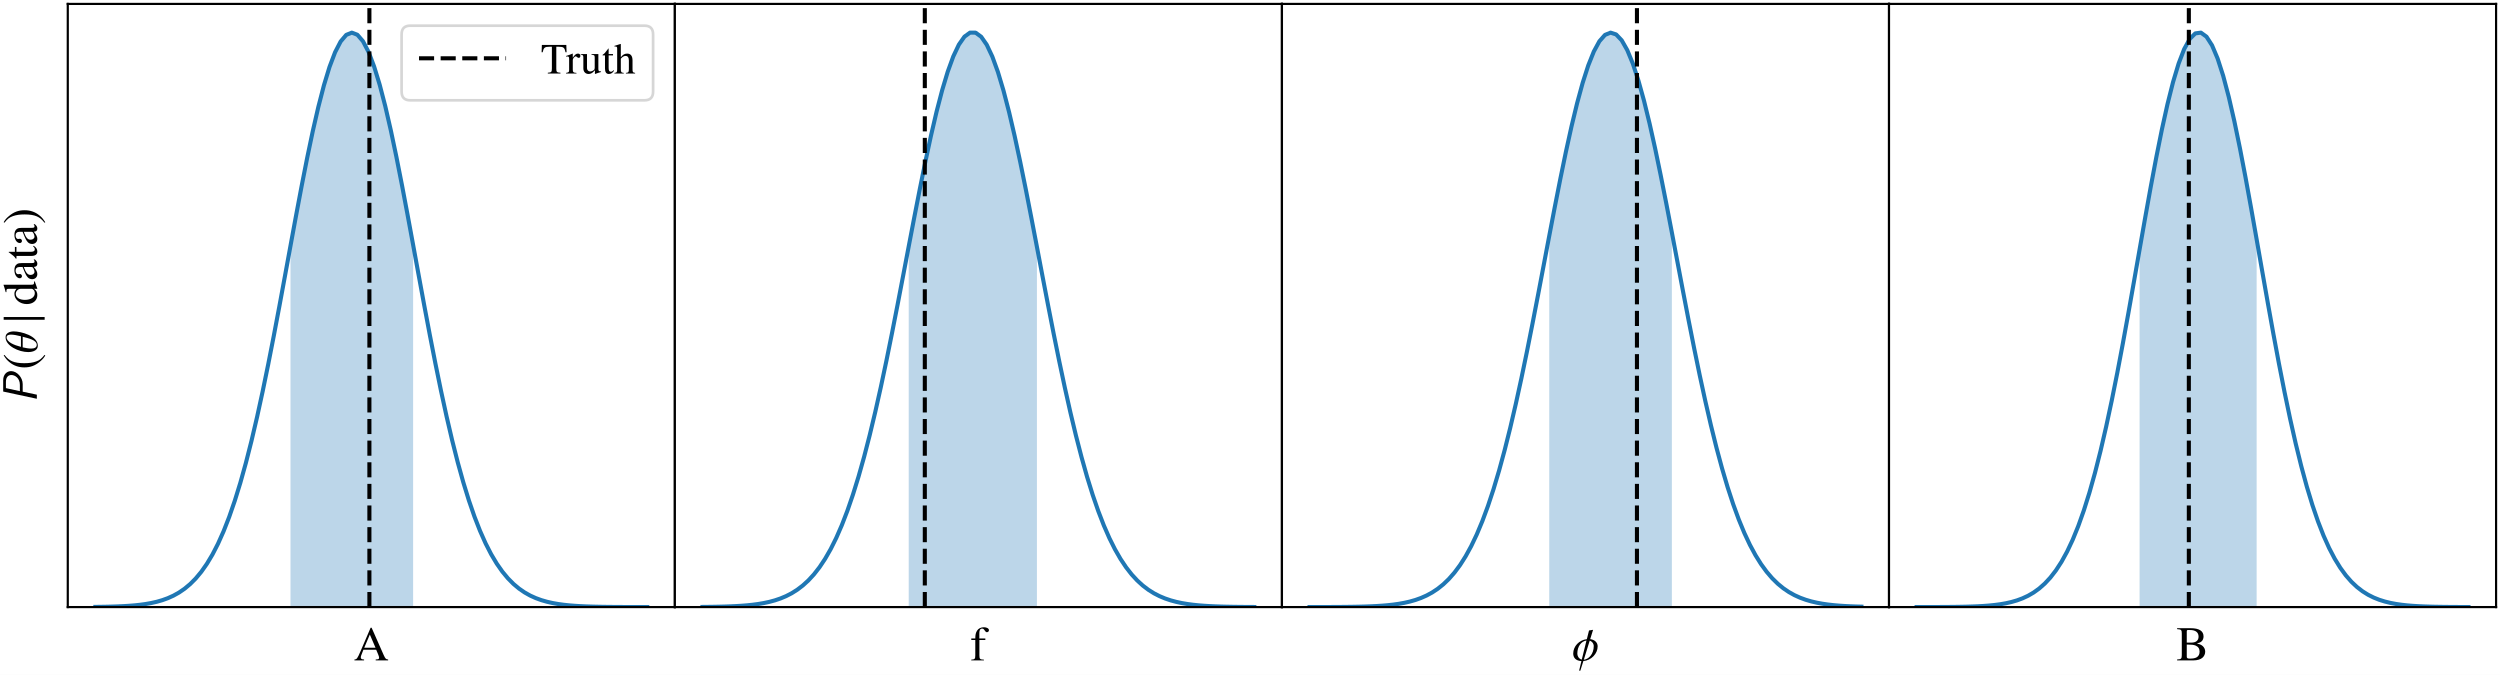
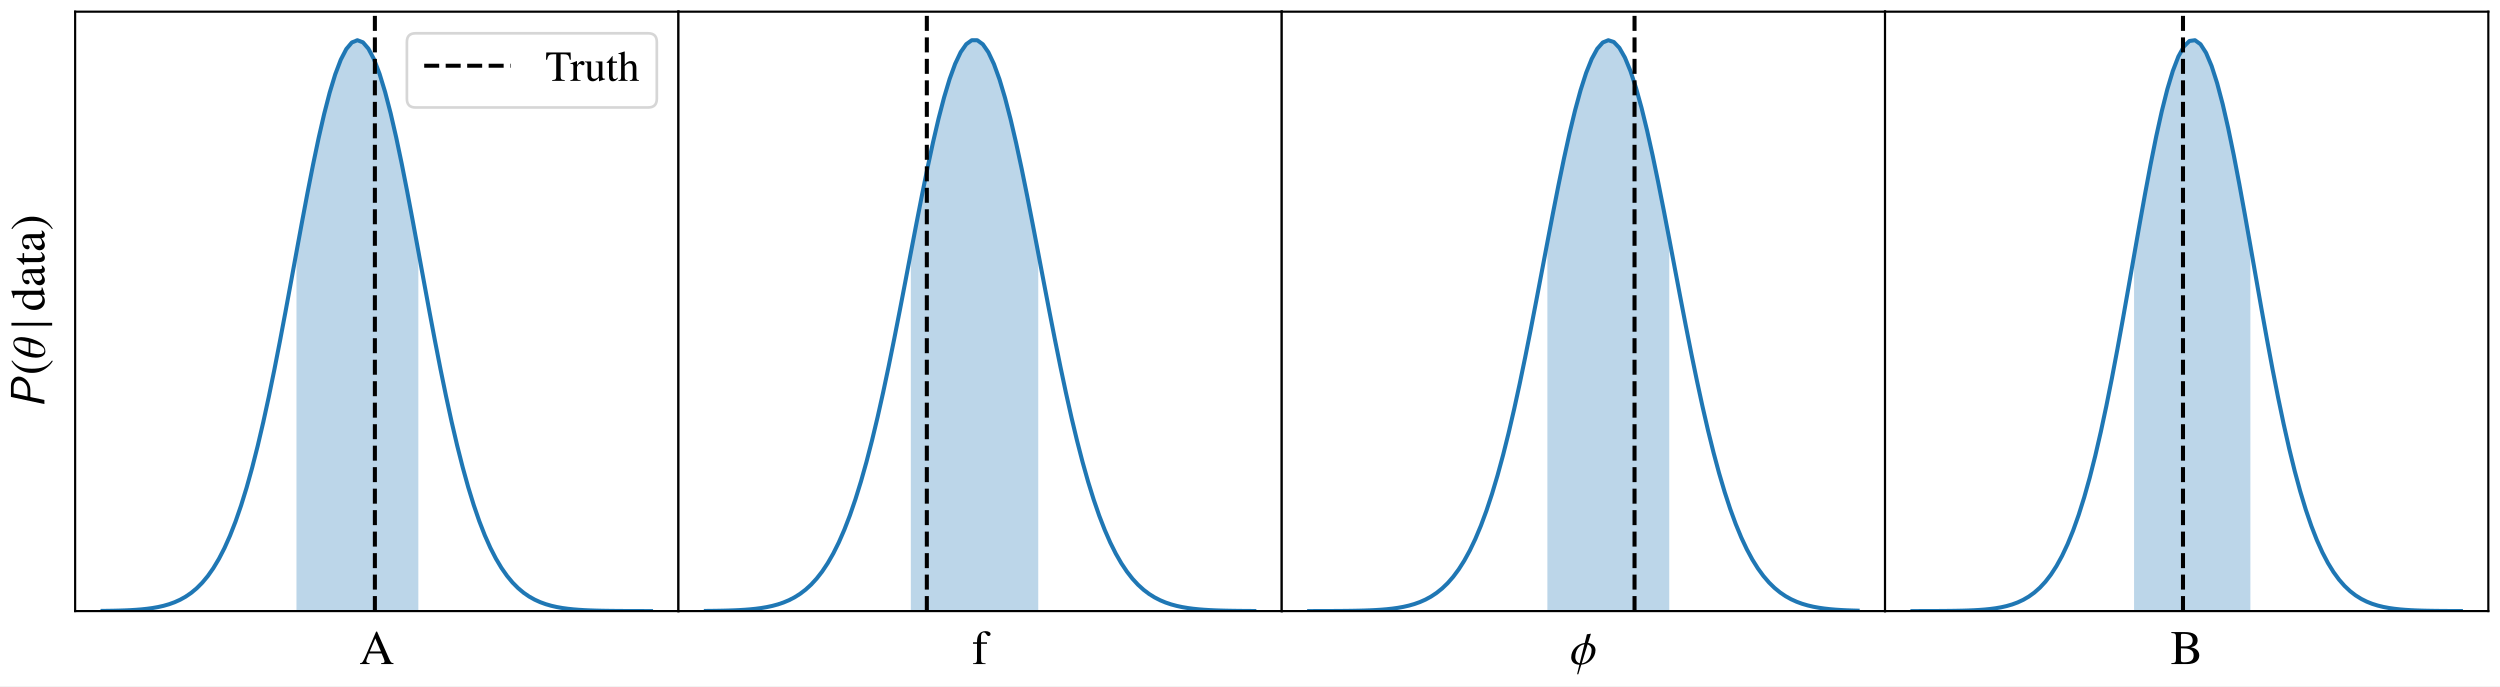
- <svg xmlns="http://www.w3.org/2000/svg" xmlns:xlink="http://www.w3.org/1999/xlink" width="919.158pt" height="248.118pt" viewBox="0 0 919.158 248.118" version="1.1">
+ <svg xmlns="http://www.w3.org/2000/svg" xmlns:xlink="http://www.w3.org/1999/xlink" width="924.918pt" height="253.878pt" viewBox="0 0 924.918 253.878" version="1.1">
  <defs>
    <style type="text/css">*{stroke-linejoin: round; stroke-linecap: butt}</style>
  </defs>
  <g id="figure_1">
    <g id="patch_1">
-       <path d="M 0 248.118  L 919.158 248.118  L 919.158 0  L 0 0  z " style="fill: #ffffff" />
+       <path d="M 0 253.878  L 924.918 253.878  L 924.918 0  L 0 0  z " style="fill: #ffffff" />
    </g>
    <g id="axes_1">
      <g id="patch_2">
-         <path d="M 24.918 223.2  L 248.118 223.2  L 248.118 1.44  L 24.918 1.44  z " style="fill: #ffffff" />
+         <path d="M 27.798 226.08  L 250.998 226.08  L 250.998 4.32  L 27.798 4.32  z " style="fill: #ffffff" />
      </g>
      <g id="PolyCollection_1">
-         <path d="M 106.799 223.2  L 106.799 90.388  L 108.849 79.269  L 110.898 68.407  L 112.948 57.994  L 114.997 48.222  L 117.047 39.285  L 119.097 31.363  L 121.146 24.625  L 123.196 19.215  L 125.245 15.254  L 127.295 12.831  L 129.344 12  L 131.394 12.781  L 133.444 15.156  L 135.493 19.072  L 137.543 24.439  L 139.592 31.139  L 141.642 39.026  L 143.692 47.936  L 145.741 57.684  L 147.791 68.081  L 149.84 78.932  L 151.89 90.046  L 151.89 223.2  L 151.89 223.2  L 149.84 223.2  L 147.791 223.2  L 145.741 223.2  L 143.692 223.2  L 141.642 223.2  L 139.592 223.2  L 137.543 223.2  L 135.493 223.2  L 133.444 223.2  L 131.394 223.2  L 129.344 223.2  L 127.295 223.2  L 125.245 223.2  L 123.196 223.2  L 121.146 223.2  L 119.097 223.2  L 117.047 223.2  L 114.997 223.2  L 112.948 223.2  L 110.898 223.2  L 108.849 223.2  L 106.799 223.2  z " clip-path="url(#pe5a3b71a42)" style="fill: #1f77b4; fill-opacity: 0.3" />
+         <path d="M 109.679 226.08  L 109.679 93.268  L 111.729 82.149  L 113.778 71.287  L 115.828 60.874  L 117.877 51.102  L 119.927 42.165  L 121.977 34.243  L 124.026 27.505  L 126.076 22.095  L 128.125 18.134  L 130.175 15.711  L 132.224 14.88  L 134.274 15.661  L 136.324 18.036  L 138.373 21.952  L 140.423 27.319  L 142.472 34.019  L 144.522 41.906  L 146.572 50.816  L 148.621 60.564  L 150.671 70.961  L 152.72 81.812  L 154.77 92.926  L 154.77 226.08  L 154.77 226.08  L 152.72 226.08  L 150.671 226.08  L 148.621 226.08  L 146.572 226.08  L 144.522 226.08  L 142.472 226.08  L 140.423 226.08  L 138.373 226.08  L 136.324 226.08  L 134.274 226.08  L 132.224 226.08  L 130.175 226.08  L 128.125 226.08  L 126.076 226.08  L 124.026 226.08  L 121.977 226.08  L 119.927 226.08  L 117.877 226.08  L 115.828 226.08  L 113.778 226.08  L 111.729 226.08  L 109.679 226.08  z " clip-path="url(#pc2ff875441)" style="fill: #1f77b4; fill-opacity: 0.3" />
      </g>
      <g id="matplotlib.axis_1">
        <g id="xtick_1">
          <g id="line2d_1" />
        </g>
        <g id="xtick_2">
          <g id="line2d_2" />
        </g>
        <g id="xtick_3">
          <g id="line2d_3" />
        </g>
        <g id="text_1">
-           <g transform="translate(130.0443 242.8046) scale(0.18 -0.18)">
+           <g transform="translate(132.9243 245.6846) scale(0.18 -0.18)">
            <defs>
              <path id="NimbusRomNo9L-Regu-41" d="M 4518 121  C 4230 141 4166 205 3942 686  L 2349 4288  L 2221 4288  L 890 1187  C 480 238 403 134 96 121  L 96 0  L 1363 0  L 1363 121  C 1056 121 928 205 928 387  C 928 465 947 556 979 641  L 1274 1401  L 2950 1401  L 3213 777  C 3290 602 3334 433 3334 342  C 3334 179 3226 128 2886 121  L 2886 0  L 4518 0  L 4518 121  z M 1382 1664  L 2118 3392  L 2861 1664  L 1382 1664  z " transform="scale(0.015625)" />
            </defs>
            <use xlink:href="#NimbusRomNo9L-Regu-41" transform="scale(0.996264)" />
          </g>
        </g>
      </g>
      <g id="matplotlib.axis_2">
        <g id="ytick_1">
          <g id="line2d_4" />
        </g>
        <g id="ytick_2">
          <g id="line2d_5" />
        </g>
        <g id="ytick_3">
          <g id="line2d_6" />
        </g>
        <g id="ytick_4">
          <g id="line2d_7" />
        </g>
        <g id="ytick_5">
          <g id="line2d_8" />
        </g>
        <g id="text_2">
-           <g transform="translate(13.54459 148.208) rotate(-90) scale(0.18 -0.18)">
+           <g transform="translate(16.42459 151.088) rotate(-90) scale(0.18 -0.18)">
            <defs>
              <path id="CMSSI17-50" d="M 1498 1856  L 2502 1856  C 3373 1856 4198 2617 4198 3378  C 4198 3912 3782 4416 3008 4416  L 1517 4416  L 570 0  L 1107 0  L 1498 1856  z M 1965 4057  L 2797 4057  C 3405 4057 3686 3743 3686 3340  C 3686 2856 3270 2227 2400 2227  L 1568 2227  L 1965 4057  z " transform="scale(0.015625)" />
              <path id="NimbusRomNo9L-Regu-28" d="M 1888 4352  C 1414 4044 1222 3878 986 3583  C 531 3027 307 2387 307 1638  C 307 825 544 198 1107 -455  C 1370 -762 1536 -903 1869 -1108  L 1946 -1006  C 1434 -602 1254 -378 1082 102  C 928 530 858 1017 858 1657  C 858 2329 941 2854 1114 3251  C 1293 3647 1485 3878 1946 4249  L 1888 4352  z " transform="scale(0.015625)" />
              <path id="rtxmi-12" d="M 2899 3030  C 2899 3155 2886 4102 2125 4102  C 992 4102 186 2361 186 1131  C 186 898 224 -128 1037 -128  C 2310 -128 2899 2067 2899 3030  z M 2477 3392  C 2477 3055 2387 2592 2259 2086  L 870 2086  C 1101 2992 1504 3968 2118 3968  C 2374 3968 2477 3749 2477 3392  z M 2195 1856  C 1997 1099 1773 12 1126 12  C 774 12 646 323 646 756  C 646 1073 717 1461 806 1856  L 2195 1856  z " transform="scale(0.015625)" />
              <path id="txsy-6a" d="M 819 -1024  L 819 4352  L 461 4352  L 461 -1024  L 819 -1024  z " transform="scale(0.015625)" />
              <path id="NimbusRomNo9L-Regu-64" d="M 2202 -64  L 3142 268  L 3142 371  C 3027 364 3014 364 2995 364  C 2765 364 2714 435 2714 729  L 2714 4358  L 2682 4371  C 2374 4262 2150 4198 1741 4089  L 1741 3987  C 1792 3993 1830 3993 1882 3993  C 2118 3993 2176 3929 2176 3667  L 2176 2668  C 1933 2873 1760 2944 1504 2944  C 768 2944 173 2220 173 1312  C 173 492 653 -64 1357 -64  C 1715 -64 1958 64 2176 364  L 2176 -45  L 2202 -64  z M 2176 652  C 2176 608 2131 531 2067 460  C 1952 332 1792 268 1606 268  C 1075 268 723 780 723 1568  C 723 2291 1037 2764 1523 2764  C 1862 2764 2176 2464 2176 2124  L 2176 652  z " transform="scale(0.015625)" />
              <path id="NimbusRomNo9L-Regu-61" d="M 2829 422  C 2720 332 2643 300 2547 300  C 2400 300 2355 390 2355 672  L 2355 1920  C 2355 2252 2323 2438 2227 2592  C 2086 2822 1811 2944 1434 2944  C 832 2944 358 2630 358 2227  C 358 2080 486 1952 634 1952  C 787 1952 922 2080 922 2220  C 922 2246 915 2278 909 2323  C 896 2380 890 2432 890 2476  C 890 2649 1094 2790 1350 2790  C 1664 2790 1837 2604 1837 2259  L 1837 1868  C 851 1472 742 1420 467 1177  C 326 1049 237 832 237 620  C 237 217 518 -64 909 -64  C 1190 -64 1453 70 1843 403  C 1875 70 1990 -64 2253 -64  C 2470 -64 2605 12 2829 256  L 2829 422  z M 1837 787  C 1837 588 1805 531 1670 454  C 1517 364 1338 307 1203 307  C 979 307 800 524 800 800  L 800 825  C 800 1203 1062 1433 1837 1715  L 1837 787  z " transform="scale(0.015625)" />
              <path id="NimbusRomNo9L-Regu-74" d="M 1632 2880  L 986 2880  L 986 3622  C 986 3686 979 3705 941 3705  C 896 3648 858 3590 813 3526  C 570 3174 294 2867 192 2841  C 122 2796 83 2751 83 2719  C 83 2700 90 2687 109 2675  L 448 2675  L 448 748  C 448 211 640 -64 1018 -64  C 1331 -64 1574 89 1786 422  L 1702 492  C 1568 332 1459 268 1318 268  C 1082 268 986 441 986 844  L 986 2675  L 1632 2675  L 1632 2880  z " transform="scale(0.015625)" />
              <path id="NimbusRomNo9L-Regu-29" d="M 243 -1108  C 717 -801 909 -634 1146 -340  C 1600 217 1824 857 1824 1606  C 1824 2425 1587 3046 1024 3699  C 762 4006 595 4147 262 4352  L 186 4249  C 698 3846 870 3622 1050 3142  C 1203 2713 1274 2227 1274 1587  C 1274 921 1190 390 1018 -1  C 838 -404 646 -634 186 -1006  L 243 -1108  z " transform="scale(0.015625)" />
            </defs>
            <use xlink:href="#CMSSI17-50" transform="scale(0.996264)" />
            <use xlink:href="#NimbusRomNo9L-Regu-28" transform="translate(68.16241 0) scale(0.996264)" />
            <use xlink:href="#rtxmi-12" transform="translate(101.338 0) scale(0.996264)" />
            <use xlink:href="#txsy-6a" transform="translate(163.0731 0) scale(0.996264)" />
            <use xlink:href="#NimbusRomNo9L-Regu-64" transform="translate(199.6027 0) scale(0.996264)" />
            <use xlink:href="#NimbusRomNo9L-Regu-61" transform="translate(249.4159 0) scale(0.996264)" />
            <use xlink:href="#NimbusRomNo9L-Regu-74" transform="translate(293.6501 0) scale(0.996264)" />
            <use xlink:href="#NimbusRomNo9L-Regu-61" transform="translate(321.3462 0) scale(0.996264)" />
            <use xlink:href="#NimbusRomNo9L-Regu-29" transform="translate(365.5804 0) scale(0.996264)" />
          </g>
        </g>
      </g>
      <g id="line2d_9">
-         <path d="M 35.064 223.136  L 37.113 223.109  L 39.163 223.072  L 41.212 223.021  L 43.262 222.952  L 45.311 222.86  L 47.361 222.736  L 49.411 222.573  L 51.46 222.358  L 53.51 222.078  L 55.559 221.717  L 57.609 221.255  L 59.659 220.667  L 61.708 219.927  L 63.758 219.003  L 65.807 217.86  L 67.857 216.457  L 69.906 214.749  L 71.956 212.691  L 74.006 210.23  L 76.055 207.315  L 78.105 203.893  L 80.154 199.912  L 82.204 195.325  L 84.254 190.088  L 86.303 184.168  L 88.353 177.539  L 90.402 170.191  L 92.452 162.129  L 94.502 153.377  L 96.551 143.979  L 98.601 134.001  L 100.65 123.531  L 102.7 112.681  L 104.749 101.582  L 106.799 90.388  L 108.849 79.269  L 110.898 68.407  L 112.948 57.994  L 114.997 48.222  L 117.047 39.285  L 119.097 31.363  L 121.146 24.625  L 123.196 19.215  L 125.245 15.254  L 127.295 12.831  L 129.344 12  L 131.394 12.781  L 133.444 15.156  L 135.493 19.072  L 137.543 24.439  L 139.592 31.139  L 141.642 39.026  L 143.692 47.936  L 145.741 57.684  L 147.791 68.081  L 149.84 78.932  L 151.89 90.046  L 153.94 101.24  L 155.989 112.344  L 158.039 123.204  L 160.088 133.687  L 162.138 143.682  L 164.187 153.099  L 166.237 161.871  L 168.287 169.954  L 170.336 177.324  L 172.386 183.975  L 174.435 189.917  L 176.485 195.175  L 178.535 199.781  L 180.584 203.779  L 182.634 207.218  L 184.683 210.148  L 186.733 212.621  L 188.783 214.692  L 190.832 216.409  L 192.882 217.821  L 194.931 218.972  L 196.981 219.902  L 199.03 220.647  L 201.08 221.239  L 203.13 221.705  L 205.179 222.069  L 207.229 222.351  L 209.278 222.567  L 211.328 222.732  L 213.378 222.857  L 215.427 222.95  L 217.477 223.019  L 219.526 223.07  L 221.576 223.108  L 223.625 223.135  L 225.675 223.154  L 227.725 223.168  L 229.774 223.178  L 231.824 223.185  L 233.873 223.19  L 235.923 223.193  L 237.973 223.195  " clip-path="url(#pe5a3b71a42)" style="fill: none; stroke: #1f77b4; stroke-width: 1.5; stroke-linecap: square" />
+         <path d="M 37.944 226.016  L 39.993 225.989  L 42.043 225.952  L 44.092 225.901  L 46.142 225.832  L 48.191 225.74  L 50.241 225.616  L 52.291 225.453  L 54.34 225.238  L 56.39 224.958  L 58.439 224.597  L 60.489 224.135  L 62.539 223.547  L 64.588 222.807  L 66.638 221.883  L 68.687 220.74  L 70.737 219.337  L 72.786 217.629  L 74.836 215.571  L 76.886 213.11  L 78.935 210.195  L 80.985 206.773  L 83.034 202.792  L 85.084 198.205  L 87.134 192.968  L 89.183 187.048  L 91.233 180.419  L 93.282 173.071  L 95.332 165.009  L 97.382 156.257  L 99.431 146.859  L 101.481 136.881  L 103.53 126.411  L 105.58 115.561  L 107.629 104.462  L 109.679 93.268  L 111.729 82.149  L 113.778 71.287  L 115.828 60.874  L 117.877 51.102  L 119.927 42.165  L 121.977 34.243  L 124.026 27.505  L 126.076 22.095  L 128.125 18.134  L 130.175 15.711  L 132.224 14.88  L 134.274 15.661  L 136.324 18.036  L 138.373 21.952  L 140.423 27.319  L 142.472 34.019  L 144.522 41.906  L 146.572 50.816  L 148.621 60.564  L 150.671 70.961  L 152.72 81.812  L 154.77 92.926  L 156.82 104.12  L 158.869 115.224  L 160.919 126.084  L 162.968 136.567  L 165.018 146.562  L 167.067 155.979  L 169.117 164.751  L 171.167 172.834  L 173.216 180.204  L 175.266 186.855  L 177.315 192.797  L 179.365 198.055  L 181.415 202.661  L 183.464 206.659  L 185.514 210.098  L 187.563 213.028  L 189.613 215.501  L 191.663 217.572  L 193.712 219.289  L 195.762 220.701  L 197.811 221.852  L 199.861 222.782  L 201.91 223.527  L 203.96 224.119  L 206.01 224.585  L 208.059 224.949  L 210.109 225.231  L 212.158 225.447  L 214.208 225.612  L 216.258 225.737  L 218.307 225.83  L 220.357 225.899  L 222.406 225.95  L 224.456 225.988  L 226.505 226.015  L 228.555 226.034  L 230.605 226.048  L 232.654 226.058  L 234.704 226.065  L 236.753 226.07  L 238.803 226.073  L 240.853 226.075  " clip-path="url(#pc2ff875441)" style="fill: none; stroke: #1f77b4; stroke-width: 1.5; stroke-linecap: square" />
      </g>
      <g id="line2d_10">
-         <path d="M 135.813 223.2  L 135.813 1.44  " clip-path="url(#pe5a3b71a42)" style="fill: none; stroke-dasharray: 5.55,2.4; stroke-dashoffset: 0; stroke: #000000; stroke-width: 1.5" />
+         <path d="M 138.693 226.08  L 138.693 4.32  " clip-path="url(#pc2ff875441)" style="fill: none; stroke-dasharray: 5.55,2.4; stroke-dashoffset: 0; stroke: #000000; stroke-width: 1.5" />
      </g>
      <g id="patch_3">
-         <path d="M 24.918 223.2  L 24.918 1.44  " style="fill: none; stroke: #000000; stroke-width: 0.8; stroke-linejoin: miter; stroke-linecap: square" />
+         <path d="M 27.798 226.08  L 27.798 4.32  " style="fill: none; stroke: #000000; stroke-width: 0.8; stroke-linejoin: miter; stroke-linecap: square" />
      </g>
      <g id="patch_4">
-         <path d="M 248.118 223.2  L 248.118 1.44  " style="fill: none; stroke: #000000; stroke-width: 0.8; stroke-linejoin: miter; stroke-linecap: square" />
+         <path d="M 250.998 226.08  L 250.998 4.32  " style="fill: none; stroke: #000000; stroke-width: 0.8; stroke-linejoin: miter; stroke-linecap: square" />
      </g>
      <g id="patch_5">
-         <path d="M 24.918 223.2  L 248.118 223.2  " style="fill: none; stroke: #000000; stroke-width: 0.8; stroke-linejoin: miter; stroke-linecap: square" />
+         <path d="M 27.798 226.08  L 250.998 226.08  " style="fill: none; stroke: #000000; stroke-width: 0.8; stroke-linejoin: miter; stroke-linecap: square" />
      </g>
      <g id="patch_6">
-         <path d="M 24.918 1.44  L 248.118 1.44  " style="fill: none; stroke: #000000; stroke-width: 0.8; stroke-linejoin: miter; stroke-linecap: square" />
+         <path d="M 27.798 4.32  L 250.998 4.32  " style="fill: none; stroke: #000000; stroke-width: 0.8; stroke-linejoin: miter; stroke-linecap: square" />
      </g>
      <g id="legend_1">
        <g id="patch_7">
-           <path d="M 150.857 36.883  L 236.918 36.883  Q 240.118 36.883 240.118 33.683  L 240.118 12.64  Q 240.118 9.44 236.918 9.44  L 150.857 9.44  Q 147.657 9.44 147.657 12.64  L 147.657 33.683  Q 147.657 36.883 150.857 36.883  z " style="fill: #ffffff; opacity: 0.8; stroke: #cccccc; stroke-linejoin: miter" />
+           <path d="M 153.737 39.763  L 239.798 39.763  Q 242.998 39.763 242.998 36.563  L 242.998 15.52  Q 242.998 12.32 239.798 12.32  L 153.737 12.32  Q 150.537 12.32 150.537 15.52  L 150.537 36.563  Q 150.537 39.763 153.737 39.763  z " style="fill: #ffffff; opacity: 0.8; stroke: #cccccc; stroke-linejoin: miter" />
        </g>
        <g id="line2d_11">
-           <path d="M 154.057 21.44  L 170.057 21.44  L 186.057 21.44  " style="fill: none; stroke-dasharray: 5.55,2.4; stroke-dashoffset: 0; stroke: #000000; stroke-width: 1.5" />
+           <path d="M 156.937 24.32  L 172.937 24.32  L 188.937 24.32  " style="fill: none; stroke-dasharray: 5.55,2.4; stroke-dashoffset: 0; stroke: #000000; stroke-width: 1.5" />
        </g>
        <g id="text_3">
-           <g transform="translate(198.8568 27.04) scale(0.16 -0.16)">
+           <g transform="translate(201.7368 29.92) scale(0.16 -0.16)">
            <defs>
              <path id="NimbusRomNo9L-Regu-54" d="M 1626 3955  L 1626 765  C 1626 223 1555 153 1024 121  L 1024 0  L 2893 0  L 2893 121  C 2368 147 2278 230 2278 695  L 2278 3955  L 2624 3955  C 3354 3955 3494 3840 3642 3138  L 3795 3138  L 3757 4224  L 147 4224  L 109 3138  L 262 3138  C 416 3834 563 3955 1280 3955  L 1626 3955  z " transform="scale(0.015625)" />
              <path id="NimbusRomNo9L-Regu-72" d="M 45 2496  C 134 2515 192 2521 269 2521  C 429 2521 486 2419 486 2137  L 486 537  C 486 217 442 172 32 96  L 32 0  L 1568 0  L 1568 96  C 1133 115 1024 211 1024 576  L 1024 2016  C 1024 2220 1299 2540 1472 2540  C 1510 2540 1568 2508 1638 2444  C 1741 2355 1811 2316 1894 2316  C 2048 2316 2144 2425 2144 2604  C 2144 2815 2010 2944 1792 2944  C 1523 2944 1338 2796 1024 2342  L 1024 2931  L 992 2944  C 653 2803 422 2720 45 2598  L 45 2496  z " transform="scale(0.015625)" />
              <path id="NimbusRomNo9L-Regu-75" d="M 3066 319  L 3034 319  C 2739 319 2669 390 2669 684  L 2669 2880  L 1658 2880  L 1658 2771  C 2054 2752 2131 2688 2131 2368  L 2131 864  C 2131 684 2099 595 2010 524  C 1837 384 1638 307 1446 307  C 1197 307 992 524 992 793  L 992 2880  L 58 2880  L 58 2790  C 365 2771 454 2675 454 2380  L 454 768  C 454 262 762 -64 1229 -64  C 1466 -64 1715 38 1888 211  L 2163 486  L 2163 -45  L 2189 -64  C 2509 64 2739 134 3066 224  L 3066 319  z " transform="scale(0.015625)" />
              <path id="NimbusRomNo9L-Regu-68" d="M 1005 2195  C 1274 2489 1466 2598 1715 2598  C 2035 2598 2195 2368 2195 1920  L 2195 652  C 2195 217 2131 134 1760 96  L 1760 0  L 3117 0  L 3117 96  C 2771 160 2733 211 2733 652  L 2733 1926  C 2733 2598 2464 2944 1946 2944  C 1568 2944 1299 2790 1005 2406  L 1005 4352  L 973 4371  C 755 4294 595 4243 237 4140  L 64 4089  L 64 3987  C 90 3993 109 3993 141 3993  C 416 3993 467 3942 467 3667  L 467 652  C 467 204 429 147 58 96  L 58 0  L 1440 0  L 1440 96  C 1069 134 1005 211 1005 652  L 1005 2195  z " transform="scale(0.015625)" />
            </defs>
            <use xlink:href="#NimbusRomNo9L-Regu-54" transform="scale(0.996264)" />
            <use xlink:href="#NimbusRomNo9L-Regu-72" transform="translate(57.38483 0) scale(0.996264)" />
            <use xlink:href="#NimbusRomNo9L-Regu-75" transform="translate(90.56044 0) scale(0.996264)" />
            <use xlink:href="#NimbusRomNo9L-Regu-74" transform="translate(140.3736 0) scale(0.996264)" />
            <use xlink:href="#NimbusRomNo9L-Regu-68" transform="translate(168.0698 0) scale(0.996264)" />
          </g>
        </g>
      </g>
    </g>
    <g id="axes_2">
      <g id="patch_8">
-         <path d="M 248.118 223.2  L 471.318 223.2  L 471.318 1.44  L 248.118 1.44  z " style="fill: #ffffff" />
+         <path d="M 250.998 226.08  L 474.198 226.08  L 474.198 4.32  L 250.998 4.32  z " style="fill: #ffffff" />
      </g>
      <g id="PolyCollection_2">
-         <path d="M 334.098 223.2  L 334.098 90.608  L 336.148 79.904  L 338.197 69.426  L 340.247 59.343  L 342.297 49.828  L 344.346 41.051  L 346.396 33.177  L 348.445 26.358  L 350.495 20.729  L 352.544 16.405  L 354.594 13.475  L 356.644 12  L 358.693 12.012  L 360.743 13.51  L 362.792 16.463  L 364.842 20.808  L 366.892 26.457  L 368.941 33.295  L 370.991 41.184  L 373.04 49.974  L 375.09 59.499  L 377.14 69.59  L 379.189 80.073  L 381.239 90.779  L 381.239 223.2  L 381.239 223.2  L 379.189 223.2  L 377.14 223.2  L 375.09 223.2  L 373.04 223.2  L 370.991 223.2  L 368.941 223.2  L 366.892 223.2  L 364.842 223.2  L 362.792 223.2  L 360.743 223.2  L 358.693 223.2  L 356.644 223.2  L 354.594 223.2  L 352.544 223.2  L 350.495 223.2  L 348.445 223.2  L 346.396 223.2  L 344.346 223.2  L 342.297 223.2  L 340.247 223.2  L 338.197 223.2  L 336.148 223.2  L 334.098 223.2  z " clip-path="url(#pdac8906cda)" style="fill: #1f77b4; fill-opacity: 0.3" />
+         <path d="M 336.978 226.08  L 336.978 93.488  L 339.028 82.784  L 341.077 72.306  L 343.127 62.223  L 345.177 52.708  L 347.226 43.931  L 349.276 36.057  L 351.325 29.238  L 353.375 23.609  L 355.424 19.285  L 357.474 16.355  L 359.524 14.88  L 361.573 14.892  L 363.623 16.39  L 365.672 19.343  L 367.722 23.688  L 369.772 29.337  L 371.821 36.175  L 373.871 44.064  L 375.92 52.854  L 377.97 62.379  L 380.02 72.47  L 382.069 82.953  L 384.119 93.659  L 384.119 226.08  L 384.119 226.08  L 382.069 226.08  L 380.02 226.08  L 377.97 226.08  L 375.92 226.08  L 373.871 226.08  L 371.821 226.08  L 369.772 226.08  L 367.722 226.08  L 365.672 226.08  L 363.623 226.08  L 361.573 226.08  L 359.524 226.08  L 357.474 226.08  L 355.424 226.08  L 353.375 226.08  L 351.325 226.08  L 349.276 226.08  L 347.226 226.08  L 345.177 226.08  L 343.127 226.08  L 341.077 226.08  L 339.028 226.08  L 336.978 226.08  z " clip-path="url(#p9545bb818e)" style="fill: #1f77b4; fill-opacity: 0.3" />
      </g>
      <g id="matplotlib.axis_3">
        <g id="xtick_4">
          <g id="line2d_12" />
        </g>
        <g id="xtick_5">
          <g id="line2d_13" />
        </g>
        <g id="text_4">
-           <g transform="translate(356.7322 242.8046) scale(0.18 -0.18)">
+           <g transform="translate(359.6122 245.6846) scale(0.18 -0.18)">
            <defs>
              <path id="NimbusRomNo9L-Regu-66" d="M 1978 2880  L 1190 2880  L 1190 3611  C 1190 3977 1312 4172 1555 4172  C 1690 4172 1779 4109 1894 3926  C 1997 3762 2074 3699 2182 3699  C 2330 3699 2451 3813 2451 3958  C 2451 4185 2170 4352 1786 4352  C 1389 4352 1050 4179 883 3889  C 717 3611 666 3384 659 2880  L 134 2880  L 134 2675  L 659 2675  L 659 665  C 659 198 589 121 128 96  L 128 0  L 1792 0  L 1792 96  C 1267 115 1197 185 1197 665  L 1197 2675  L 1978 2675  L 1978 2880  z " transform="scale(0.015625)" />
            </defs>
            <use xlink:href="#NimbusRomNo9L-Regu-66" transform="scale(0.996264)" />
          </g>
        </g>
      </g>
      <g id="matplotlib.axis_4">
        <g id="ytick_6">
          <g id="line2d_14" />
        </g>
        <g id="ytick_7">
          <g id="line2d_15" />
        </g>
        <g id="ytick_8">
          <g id="line2d_16" />
        </g>
        <g id="ytick_9">
          <g id="line2d_17" />
        </g>
      </g>
      <g id="line2d_18">
-         <path d="M 258.264 223.148  L 260.313 223.127  L 262.363 223.098  L 264.412 223.058  L 266.462 223.005  L 268.511 222.935  L 270.561 222.84  L 272.611 222.716  L 274.66 222.554  L 276.71 222.343  L 278.759 222.071  L 280.809 221.723  L 282.859 221.283  L 284.908 220.728  L 286.958 220.034  L 289.007 219.175  L 291.057 218.119  L 293.106 216.831  L 295.156 215.273  L 297.206 213.403  L 299.255 211.176  L 301.305 208.548  L 303.354 205.471  L 305.404 201.898  L 307.454 197.786  L 309.503 193.093  L 311.553 187.785  L 313.602 181.833  L 315.652 175.222  L 317.702 167.946  L 319.751 160.015  L 321.801 151.453  L 323.85 142.304  L 325.9 132.631  L 327.949 122.515  L 329.999 112.057  L 332.049 101.376  L 334.098 90.608  L 336.148 79.904  L 338.197 69.426  L 340.247 59.343  L 342.297 49.828  L 344.346 41.051  L 346.396 33.177  L 348.445 26.358  L 350.495 20.729  L 352.544 16.405  L 354.594 13.475  L 356.644 12  L 358.693 12.012  L 360.743 13.51  L 362.792 16.463  L 364.842 20.808  L 366.892 26.457  L 368.941 33.295  L 370.991 41.184  L 373.04 49.974  L 375.09 59.499  L 377.14 69.59  L 379.189 80.073  L 381.239 90.779  L 383.288 101.547  L 385.338 112.225  L 387.387 122.679  L 389.437 132.789  L 391.487 142.454  L 393.536 151.594  L 395.586 160.146  L 397.635 168.067  L 399.685 175.333  L 401.735 181.933  L 403.784 187.874  L 405.834 193.172  L 407.883 197.856  L 409.933 201.959  L 411.983 205.523  L 414.032 208.593  L 416.082 211.215  L 418.131 213.435  L 420.181 215.3  L 422.23 216.854  L 424.28 218.138  L 426.33 219.191  L 428.379 220.047  L 430.429 220.737  L 432.478 221.29  L 434.528 221.73  L 436.578 222.076  L 438.627 222.347  L 440.677 222.557  L 442.726 222.718  L 444.776 222.842  L 446.825 222.936  L 448.875 223.006  L 450.925 223.059  L 452.974 223.098  L 455.024 223.127  L 457.073 223.148  L 459.123 223.163  L 461.173 223.174  " clip-path="url(#pdac8906cda)" style="fill: none; stroke: #1f77b4; stroke-width: 1.5; stroke-linecap: square" />
+         <path d="M 261.144 226.028  L 263.193 226.007  L 265.243 225.978  L 267.292 225.938  L 269.342 225.885  L 271.391 225.815  L 273.441 225.72  L 275.491 225.596  L 277.54 225.434  L 279.59 225.223  L 281.639 224.951  L 283.689 224.603  L 285.739 224.163  L 287.788 223.608  L 289.838 222.914  L 291.887 222.055  L 293.937 220.999  L 295.986 219.711  L 298.036 218.153  L 300.086 216.283  L 302.135 214.056  L 304.185 211.428  L 306.234 208.351  L 308.284 204.778  L 310.334 200.666  L 312.383 195.973  L 314.433 190.665  L 316.482 184.713  L 318.532 178.102  L 320.582 170.826  L 322.631 162.895  L 324.681 154.333  L 326.73 145.184  L 328.78 135.511  L 330.829 125.395  L 332.879 114.937  L 334.929 104.256  L 336.978 93.488  L 339.028 82.784  L 341.077 72.306  L 343.127 62.223  L 345.177 52.708  L 347.226 43.931  L 349.276 36.057  L 351.325 29.238  L 353.375 23.609  L 355.424 19.285  L 357.474 16.355  L 359.524 14.88  L 361.573 14.892  L 363.623 16.39  L 365.672 19.343  L 367.722 23.688  L 369.772 29.337  L 371.821 36.175  L 373.871 44.064  L 375.92 52.854  L 377.97 62.379  L 380.02 72.47  L 382.069 82.953  L 384.119 93.659  L 386.168 104.427  L 388.218 115.105  L 390.267 125.559  L 392.317 135.669  L 394.367 145.334  L 396.416 154.474  L 398.466 163.026  L 400.515 170.947  L 402.565 178.213  L 404.615 184.813  L 406.664 190.754  L 408.714 196.052  L 410.763 200.736  L 412.813 204.839  L 414.863 208.403  L 416.912 211.473  L 418.962 214.095  L 421.011 216.315  L 423.061 218.18  L 425.11 219.734  L 427.16 221.018  L 429.21 222.071  L 431.259 222.927  L 433.309 223.617  L 435.358 224.17  L 437.408 224.61  L 439.458 224.956  L 441.507 225.227  L 443.557 225.437  L 445.606 225.598  L 447.656 225.722  L 449.705 225.816  L 451.755 225.886  L 453.805 225.939  L 455.854 225.978  L 457.904 226.007  L 459.953 226.028  L 462.003 226.043  L 464.053 226.054  " clip-path="url(#p9545bb818e)" style="fill: none; stroke: #1f77b4; stroke-width: 1.5; stroke-linecap: square" />
      </g>
      <g id="line2d_19">
-         <path d="M 340.019 223.2  L 340.019 1.44  " clip-path="url(#pdac8906cda)" style="fill: none; stroke-dasharray: 5.55,2.4; stroke-dashoffset: 0; stroke: #000000; stroke-width: 1.5" />
+         <path d="M 342.899 226.08  L 342.899 4.32  " clip-path="url(#p9545bb818e)" style="fill: none; stroke-dasharray: 5.55,2.4; stroke-dashoffset: 0; stroke: #000000; stroke-width: 1.5" />
      </g>
      <g id="patch_9">
-         <path d="M 248.118 223.2  L 248.118 1.44  " style="fill: none; stroke: #000000; stroke-width: 0.8; stroke-linejoin: miter; stroke-linecap: square" />
+         <path d="M 250.998 226.08  L 250.998 4.32  " style="fill: none; stroke: #000000; stroke-width: 0.8; stroke-linejoin: miter; stroke-linecap: square" />
      </g>
      <g id="patch_10">
-         <path d="M 471.318 223.2  L 471.318 1.44  " style="fill: none; stroke: #000000; stroke-width: 0.8; stroke-linejoin: miter; stroke-linecap: square" />
+         <path d="M 474.198 226.08  L 474.198 4.32  " style="fill: none; stroke: #000000; stroke-width: 0.8; stroke-linejoin: miter; stroke-linecap: square" />
      </g>
      <g id="patch_11">
-         <path d="M 248.118 223.2  L 471.318 223.2  " style="fill: none; stroke: #000000; stroke-width: 0.8; stroke-linejoin: miter; stroke-linecap: square" />
+         <path d="M 250.998 226.08  L 474.198 226.08  " style="fill: none; stroke: #000000; stroke-width: 0.8; stroke-linejoin: miter; stroke-linecap: square" />
      </g>
      <g id="patch_12">
-         <path d="M 248.118 1.44  L 471.318 1.44  " style="fill: none; stroke: #000000; stroke-width: 0.8; stroke-linejoin: miter; stroke-linecap: square" />
+         <path d="M 250.998 4.32  L 474.198 4.32  " style="fill: none; stroke: #000000; stroke-width: 0.8; stroke-linejoin: miter; stroke-linecap: square" />
      </g>
    </g>
    <g id="axes_3">
      <g id="patch_13">
-         <path d="M 471.318 223.2  L 694.518 223.2  L 694.518 1.44  L 471.318 1.44  z " style="fill: #ffffff" />
+         <path d="M 474.198 226.08  L 697.398 226.08  L 697.398 4.32  L 474.198 4.32  z " style="fill: #ffffff" />
      </g>
      <g id="PolyCollection_3">
-         <path d="M 569.596 223.2  L 569.596 86.76  L 571.645 76.067  L 573.695 65.666  L 575.744 55.73  L 577.794 46.436  L 579.844 37.954  L 581.893 30.448  L 583.943 24.066  L 585.992 18.938  L 588.042 15.169  L 590.092 12.84  L 592.141 12  L 594.191 12.666  L 596.24 14.825  L 598.29 18.43  L 600.34 23.406  L 602.389 29.649  L 604.439 37.032  L 606.488 45.409  L 608.538 54.618  L 610.587 64.488  L 612.637 74.844  L 614.687 85.512  L 614.687 223.2  L 614.687 223.2  L 612.637 223.2  L 610.587 223.2  L 608.538 223.2  L 606.488 223.2  L 604.439 223.2  L 602.389 223.2  L 600.34 223.2  L 598.29 223.2  L 596.24 223.2  L 594.191 223.2  L 592.141 223.2  L 590.092 223.2  L 588.042 223.2  L 585.992 223.2  L 583.943 223.2  L 581.893 223.2  L 579.844 223.2  L 577.794 223.2  L 575.744 223.2  L 573.695 223.2  L 571.645 223.2  L 569.596 223.2  z " clip-path="url(#p08cc6da5dc)" style="fill: #1f77b4; fill-opacity: 0.3" />
+         <path d="M 572.476 226.08  L 572.476 89.64  L 574.525 78.947  L 576.575 68.546  L 578.624 58.61  L 580.674 49.316  L 582.724 40.834  L 584.773 33.328  L 586.823 26.946  L 588.872 21.818  L 590.922 18.049  L 592.972 15.72  L 595.021 14.88  L 597.071 15.546  L 599.12 17.705  L 601.17 21.31  L 603.22 26.286  L 605.269 32.529  L 607.319 39.912  L 609.368 48.289  L 611.418 57.498  L 613.467 67.368  L 615.517 77.724  L 617.567 88.392  L 617.567 226.08  L 617.567 226.08  L 615.517 226.08  L 613.467 226.08  L 611.418 226.08  L 609.368 226.08  L 607.319 226.08  L 605.269 226.08  L 603.22 226.08  L 601.17 226.08  L 599.12 226.08  L 597.071 226.08  L 595.021 226.08  L 592.972 226.08  L 590.922 226.08  L 588.872 226.08  L 586.823 226.08  L 584.773 226.08  L 582.724 226.08  L 580.674 226.08  L 578.624 226.08  L 576.575 226.08  L 574.525 226.08  L 572.476 226.08  z " clip-path="url(#p42acfbaccc)" style="fill: #1f77b4; fill-opacity: 0.3" />
      </g>
      <g id="matplotlib.axis_5">
        <g id="xtick_6">
          <g id="line2d_20" />
        </g>
        <g id="xtick_7">
          <g id="line2d_21" />
        </g>
        <g id="xtick_8">
          <g id="line2d_22" />
        </g>
        <g id="text_5">
-           <g transform="translate(577.9865 242.8046) scale(0.18 -0.18)">
+           <g transform="translate(580.8665 245.6846) scale(0.18 -0.18)">
            <defs>
              <path id="rtxmi-1e" d="M 3360 1843  C 3360 2310 3021 2707 2381 2790  L 2758 4013  L 2227 3929  L 1939 2784  C 934 2681 154 1849 154 902  C 154 428 410 -45 1229 -90  L 928 -1344  L 1088 -1344  L 1485 -84  C 2534 0 3360 896 3360 1843  z M 2848 1894  C 2848 806 2170 147 1542 89  L 2317 2592  C 2758 2432 2848 2054 2848 1894  z M 1894 2611  L 1274 102  C 845 224 691 614 691 883  C 691 1868 1229 2521 1894 2611  z " transform="scale(0.015625)" />
            </defs>
            <use xlink:href="#rtxmi-1e" transform="scale(0.996264)" />
          </g>
        </g>
      </g>
      <g id="matplotlib.axis_6">
        <g id="ytick_10">
          <g id="line2d_23" />
        </g>
        <g id="ytick_11">
          <g id="line2d_24" />
        </g>
        <g id="ytick_12">
          <g id="line2d_25" />
        </g>
        <g id="ytick_13">
          <g id="line2d_26" />
        </g>
        <g id="ytick_14">
          <g id="line2d_27" />
        </g>
      </g>
      <g id="line2d_28">
-         <path d="M 481.464 223.194  L 483.513 223.191  L 485.563 223.187  L 487.612 223.181  L 489.662 223.173  L 491.711 223.161  L 493.761 223.145  L 495.811 223.123  L 497.86 223.092  L 499.91 223.051  L 501.959 222.995  L 504.009 222.92  L 506.059 222.82  L 508.108 222.689  L 510.158 222.517  L 512.207 222.294  L 514.257 222.006  L 516.306 221.638  L 518.356 221.172  L 520.406 220.586  L 522.455 219.853  L 524.505 218.946  L 526.554 217.832  L 528.604 216.474  L 530.654 214.832  L 532.703 212.864  L 534.753 210.523  L 536.802 207.764  L 538.852 204.538  L 540.902 200.798  L 542.951 196.5  L 545.001 191.605  L 547.05 186.077  L 549.1 179.894  L 551.149 173.04  L 553.199 165.516  L 555.249 157.335  L 557.298 148.529  L 559.348 139.149  L 561.397 129.265  L 563.447 118.965  L 565.497 108.36  L 567.546 97.577  L 569.596 86.76  L 571.645 76.067  L 573.695 65.666  L 575.744 55.73  L 577.794 46.436  L 579.844 37.954  L 581.893 30.448  L 583.943 24.066  L 585.992 18.938  L 588.042 15.169  L 590.092 12.84  L 592.141 12  L 594.191 12.666  L 596.24 14.825  L 598.29 18.43  L 600.34 23.406  L 602.389 29.649  L 604.439 37.032  L 606.488 45.409  L 608.538 54.618  L 610.587 64.488  L 612.637 74.844  L 614.687 85.512  L 616.736 96.323  L 618.786 107.118  L 620.835 117.75  L 622.885 128.091  L 624.935 138.029  L 626.984 147.471  L 629.034 156.346  L 631.083 164.602  L 633.133 172.203  L 635.183 179.135  L 637.232 185.395  L 639.282 190.997  L 641.331 195.965  L 643.381 200.33  L 645.43 204.132  L 647.48 207.415  L 649.53 210.226  L 651.579 212.613  L 653.629 214.622  L 655.678 216.299  L 657.728 217.688  L 659.778 218.828  L 661.827 219.758  L 663.877 220.509  L 665.926 221.111  L 667.976 221.59  L 670.025 221.968  L 672.075 222.264  L 674.125 222.494  L 676.174 222.671  L 678.224 222.807  L 680.273 222.91  L 682.323 222.987  L 684.373 223.045  " clip-path="url(#p08cc6da5dc)" style="fill: none; stroke: #1f77b4; stroke-width: 1.5; stroke-linecap: square" />
+         <path d="M 484.344 226.074  L 486.393 226.071  L 488.443 226.067  L 490.492 226.061  L 492.542 226.053  L 494.591 226.041  L 496.641 226.025  L 498.691 226.003  L 500.74 225.972  L 502.79 225.931  L 504.839 225.875  L 506.889 225.8  L 508.939 225.7  L 510.988 225.569  L 513.038 225.397  L 515.087 225.174  L 517.137 224.886  L 519.186 224.518  L 521.236 224.052  L 523.286 223.466  L 525.335 222.733  L 527.385 221.826  L 529.434 220.712  L 531.484 219.354  L 533.534 217.712  L 535.583 215.744  L 537.633 213.403  L 539.682 210.644  L 541.732 207.418  L 543.782 203.678  L 545.831 199.38  L 547.881 194.485  L 549.93 188.957  L 551.98 182.774  L 554.029 175.92  L 556.079 168.396  L 558.129 160.215  L 560.178 151.409  L 562.228 142.029  L 564.277 132.145  L 566.327 121.845  L 568.377 111.24  L 570.426 100.457  L 572.476 89.64  L 574.525 78.947  L 576.575 68.546  L 578.624 58.61  L 580.674 49.316  L 582.724 40.834  L 584.773 33.328  L 586.823 26.946  L 588.872 21.818  L 590.922 18.049  L 592.972 15.72  L 595.021 14.88  L 597.071 15.546  L 599.12 17.705  L 601.17 21.31  L 603.22 26.286  L 605.269 32.529  L 607.319 39.912  L 609.368 48.289  L 611.418 57.498  L 613.467 67.368  L 615.517 77.724  L 617.567 88.392  L 619.616 99.203  L 621.666 109.998  L 623.715 120.63  L 625.765 130.971  L 627.815 140.909  L 629.864 150.351  L 631.914 159.226  L 633.963 167.482  L 636.013 175.083  L 638.063 182.015  L 640.112 188.275  L 642.162 193.877  L 644.211 198.845  L 646.261 203.21  L 648.31 207.012  L 650.36 210.295  L 652.41 213.106  L 654.459 215.493  L 656.509 217.502  L 658.558 219.179  L 660.608 220.568  L 662.658 221.708  L 664.707 222.638  L 666.757 223.389  L 668.806 223.991  L 670.856 224.47  L 672.905 224.848  L 674.955 225.144  L 677.005 225.374  L 679.054 225.551  L 681.104 225.687  L 683.153 225.79  L 685.203 225.867  L 687.253 225.925  " clip-path="url(#p42acfbaccc)" style="fill: none; stroke: #1f77b4; stroke-width: 1.5; stroke-linecap: square" />
      </g>
      <g id="line2d_29">
-         <path d="M 601.844 223.2  L 601.844 1.44  " clip-path="url(#p08cc6da5dc)" style="fill: none; stroke-dasharray: 5.55,2.4; stroke-dashoffset: 0; stroke: #000000; stroke-width: 1.5" />
+         <path d="M 604.724 226.08  L 604.724 4.32  " clip-path="url(#p42acfbaccc)" style="fill: none; stroke-dasharray: 5.55,2.4; stroke-dashoffset: 0; stroke: #000000; stroke-width: 1.5" />
      </g>
      <g id="patch_14">
-         <path d="M 471.318 223.2  L 471.318 1.44  " style="fill: none; stroke: #000000; stroke-width: 0.8; stroke-linejoin: miter; stroke-linecap: square" />
+         <path d="M 474.198 226.08  L 474.198 4.32  " style="fill: none; stroke: #000000; stroke-width: 0.8; stroke-linejoin: miter; stroke-linecap: square" />
      </g>
      <g id="patch_15">
-         <path d="M 694.518 223.2  L 694.518 1.44  " style="fill: none; stroke: #000000; stroke-width: 0.8; stroke-linejoin: miter; stroke-linecap: square" />
+         <path d="M 697.398 226.08  L 697.398 4.32  " style="fill: none; stroke: #000000; stroke-width: 0.8; stroke-linejoin: miter; stroke-linecap: square" />
      </g>
      <g id="patch_16">
-         <path d="M 471.318 223.2  L 694.518 223.2  " style="fill: none; stroke: #000000; stroke-width: 0.8; stroke-linejoin: miter; stroke-linecap: square" />
+         <path d="M 474.198 226.08  L 697.398 226.08  " style="fill: none; stroke: #000000; stroke-width: 0.8; stroke-linejoin: miter; stroke-linecap: square" />
      </g>
      <g id="patch_17">
-         <path d="M 471.318 1.44  L 694.518 1.44  " style="fill: none; stroke: #000000; stroke-width: 0.8; stroke-linejoin: miter; stroke-linecap: square" />
+         <path d="M 474.198 4.32  L 697.398 4.32  " style="fill: none; stroke: #000000; stroke-width: 0.8; stroke-linejoin: miter; stroke-linecap: square" />
      </g>
    </g>
    <g id="axes_4">
      <g id="patch_18">
-         <path d="M 694.518 223.2  L 917.718 223.2  L 917.718 1.44  L 694.518 1.44  z " style="fill: #ffffff" />
+         <path d="M 697.398 226.08  L 920.598 226.08  L 920.598 4.32  L 697.398 4.32  z " style="fill: #ffffff" />
      </g>
      <g id="PolyCollection_4">
-         <path d="M 786.647 223.2  L 786.647 91.722  L 788.697 80.078  L 790.746 68.698  L 792.796 57.802  L 794.845 47.61  L 796.895 38.341  L 798.944 30.202  L 800.994 23.381  L 803.044 18.039  L 805.093 14.308  L 807.143 12.278  L 809.192 12  L 811.242 13.481  L 813.292 16.684  L 815.341 21.531  L 817.391 27.902  L 819.44 35.645  L 821.49 44.579  L 823.54 54.504  L 825.589 65.202  L 827.639 76.453  L 829.688 88.036  L 829.688 223.2  L 829.688 223.2  L 827.639 223.2  L 825.589 223.2  L 823.54 223.2  L 821.49 223.2  L 819.44 223.2  L 817.391 223.2  L 815.341 223.2  L 813.292 223.2  L 811.242 223.2  L 809.192 223.2  L 807.143 223.2  L 805.093 223.2  L 803.044 223.2  L 800.994 223.2  L 798.944 223.2  L 796.895 223.2  L 794.845 223.2  L 792.796 223.2  L 790.746 223.2  L 788.697 223.2  L 786.647 223.2  z " clip-path="url(#p91e17310fe)" style="fill: #1f77b4; fill-opacity: 0.3" />
+         <path d="M 789.527 226.08  L 789.527 94.602  L 791.577 82.958  L 793.626 71.578  L 795.676 60.682  L 797.725 50.49  L 799.775 41.221  L 801.824 33.082  L 803.874 26.261  L 805.924 20.919  L 807.973 17.188  L 810.023 15.158  L 812.072 14.88  L 814.122 16.361  L 816.172 19.564  L 818.221 24.411  L 820.271 30.782  L 822.32 38.525  L 824.37 47.459  L 826.42 57.384  L 828.469 68.082  L 830.519 79.333  L 832.568 90.916  L 832.568 226.08  L 832.568 226.08  L 830.519 226.08  L 828.469 226.08  L 826.42 226.08  L 824.37 226.08  L 822.32 226.08  L 820.271 226.08  L 818.221 226.08  L 816.172 226.08  L 814.122 226.08  L 812.072 226.08  L 810.023 226.08  L 807.973 226.08  L 805.924 226.08  L 803.874 226.08  L 801.824 226.08  L 799.775 226.08  L 797.725 226.08  L 795.676 226.08  L 793.626 226.08  L 791.577 226.08  L 789.527 226.08  z " clip-path="url(#p7784091062)" style="fill: #1f77b4; fill-opacity: 0.3" />
      </g>
      <g id="matplotlib.axis_7">
        <g id="xtick_9">
          <g id="line2d_30" />
        </g>
        <g id="xtick_10">
          <g id="line2d_31" />
        </g>
        <g id="xtick_11">
          <g id="line2d_32" />
        </g>
        <g id="text_6">
-           <g transform="translate(800.1375 242.8046) scale(0.18 -0.18)">
+           <g transform="translate(803.0175 245.6846) scale(0.18 -0.18)">
            <defs>
              <path id="NimbusRomNo9L-Regu-42" d="M 109 4224  L 109 4102  C 646 4070 723 4000 723 3528  L 723 695  C 723 223 640 140 109 121  L 109 0  L 2246 0  C 2746 0 3200 134 3437 351  C 3667 555 3795 842 3795 1148  C 3795 1429 3680 1684 3482 1869  C 3290 2041 3117 2118 2701 2220  C 3034 2303 3168 2367 3322 2500  C 3482 2641 3578 2877 3578 3138  C 3578 3853 3008 4224 1901 4224  L 109 4224  z M 1376 2080  C 1997 2080 2291 2048 2522 1952  C 2886 1799 3059 1544 3059 1142  C 3059 798 2925 549 2669 402  C 2464 287 2202 236 1779 236  C 1466 236 1376 294 1376 498  L 1376 2080  z M 1376 2335  L 1376 3795  C 1376 3929 1421 3987 1517 3987  L 1798 3987  C 2534 3987 2925 3680 2925 3113  C 2925 2615 2586 2335 1984 2335  L 1376 2335  z " transform="scale(0.015625)" />
            </defs>
            <use xlink:href="#NimbusRomNo9L-Regu-42" transform="scale(0.996264)" />
          </g>
        </g>
      </g>
      <g id="matplotlib.axis_8">
        <g id="ytick_15">
          <g id="line2d_33" />
        </g>
        <g id="ytick_16">
          <g id="line2d_34" />
        </g>
        <g id="ytick_17">
          <g id="line2d_35" />
        </g>
        <g id="ytick_18">
          <g id="line2d_36" />
        </g>
      </g>
      <g id="line2d_37">
-         <path d="M 704.664 223.195  L 706.713 223.193  L 708.763 223.189  L 710.812 223.184  L 712.862 223.176  L 714.911 223.165  L 716.961 223.149  L 719.011 223.126  L 721.06 223.094  L 723.11 223.05  L 725.159 222.988  L 727.209 222.904  L 729.259 222.789  L 731.308 222.635  L 733.358 222.429  L 735.407 222.157  L 737.457 221.801  L 739.506 221.339  L 741.556 220.745  L 743.606 219.988  L 745.655 219.033  L 747.705 217.839  L 749.754 216.36  L 751.804 214.546  L 753.854 212.342  L 755.903 209.69  L 757.953 206.53  L 760.002 202.802  L 762.052 198.448  L 764.102 193.415  L 766.151 187.656  L 768.201 181.137  L 770.25 173.836  L 772.3 165.75  L 774.349 156.896  L 776.399 147.314  L 778.449 137.07  L 780.498 126.256  L 782.548 114.992  L 784.597 103.424  L 786.647 91.722  L 788.697 80.078  L 790.746 68.698  L 792.796 57.802  L 794.845 47.61  L 796.895 38.341  L 798.944 30.202  L 800.994 23.381  L 803.044 18.039  L 805.093 14.308  L 807.143 12.278  L 809.192 12  L 811.242 13.481  L 813.292 16.684  L 815.341 21.531  L 817.391 27.902  L 819.44 35.645  L 821.49 44.579  L 823.54 54.504  L 825.589 65.202  L 827.639 76.453  L 829.688 88.036  L 831.738 99.742  L 833.787 111.371  L 835.837 122.748  L 837.887 133.718  L 839.936 144.153  L 841.986 153.952  L 844.035 163.042  L 846.085 171.372  L 848.135 178.921  L 850.184 185.685  L 852.234 191.68  L 854.283 196.938  L 856.333 201.5  L 858.383 205.419  L 860.432 208.752  L 862.482 211.557  L 864.531 213.896  L 866.581 215.827  L 868.63 217.406  L 870.68 218.684  L 872.73 219.71  L 874.779 220.525  L 876.829 221.167  L 878.878 221.668  L 880.928 222.055  L 882.978 222.351  L 885.027 222.576  L 887.077 222.745  L 889.126 222.871  L 891.176 222.964  L 893.225 223.032  L 895.275 223.082  L 897.325 223.117  L 899.374 223.143  L 901.424 223.161  L 903.473 223.173  L 905.523 223.182  L 907.573 223.188  " clip-path="url(#p91e17310fe)" style="fill: none; stroke: #1f77b4; stroke-width: 1.5; stroke-linecap: square" />
+         <path d="M 707.544 226.075  L 709.593 226.073  L 711.643 226.069  L 713.692 226.064  L 715.742 226.056  L 717.791 226.045  L 719.841 226.029  L 721.891 226.006  L 723.94 225.974  L 725.99 225.93  L 728.039 225.868  L 730.089 225.784  L 732.139 225.669  L 734.188 225.515  L 736.238 225.309  L 738.287 225.037  L 740.337 224.681  L 742.386 224.219  L 744.436 223.625  L 746.486 222.868  L 748.535 221.913  L 750.585 220.719  L 752.634 219.24  L 754.684 217.426  L 756.734 215.222  L 758.783 212.57  L 760.833 209.41  L 762.882 205.682  L 764.932 201.328  L 766.982 196.295  L 769.031 190.536  L 771.081 184.017  L 773.13 176.716  L 775.18 168.63  L 777.229 159.776  L 779.279 150.194  L 781.329 139.95  L 783.378 129.136  L 785.428 117.872  L 787.477 106.304  L 789.527 94.602  L 791.577 82.958  L 793.626 71.578  L 795.676 60.682  L 797.725 50.49  L 799.775 41.221  L 801.824 33.082  L 803.874 26.261  L 805.924 20.919  L 807.973 17.188  L 810.023 15.158  L 812.072 14.88  L 814.122 16.361  L 816.172 19.564  L 818.221 24.411  L 820.271 30.782  L 822.32 38.525  L 824.37 47.459  L 826.42 57.384  L 828.469 68.082  L 830.519 79.333  L 832.568 90.916  L 834.618 102.622  L 836.667 114.251  L 838.717 125.628  L 840.767 136.598  L 842.816 147.033  L 844.866 156.832  L 846.915 165.922  L 848.965 174.252  L 851.015 181.801  L 853.064 188.565  L 855.114 194.56  L 857.163 199.818  L 859.213 204.38  L 861.263 208.299  L 863.312 211.632  L 865.362 214.437  L 867.411 216.776  L 869.461 218.707  L 871.51 220.286  L 873.56 221.564  L 875.61 222.59  L 877.659 223.405  L 879.709 224.047  L 881.758 224.548  L 883.808 224.935  L 885.858 225.231  L 887.907 225.456  L 889.957 225.625  L 892.006 225.751  L 894.056 225.844  L 896.105 225.912  L 898.155 225.962  L 900.205 225.997  L 902.254 226.023  L 904.304 226.041  L 906.353 226.053  L 908.403 226.062  L 910.453 226.068  " clip-path="url(#p7784091062)" style="fill: none; stroke: #1f77b4; stroke-width: 1.5; stroke-linecap: square" />
      </g>
      <g id="line2d_38">
-         <path d="M 804.756 223.2  L 804.756 1.44  " clip-path="url(#p91e17310fe)" style="fill: none; stroke-dasharray: 5.55,2.4; stroke-dashoffset: 0; stroke: #000000; stroke-width: 1.5" />
+         <path d="M 807.636 226.08  L 807.636 4.32  " clip-path="url(#p7784091062)" style="fill: none; stroke-dasharray: 5.55,2.4; stroke-dashoffset: 0; stroke: #000000; stroke-width: 1.5" />
      </g>
      <g id="patch_19">
-         <path d="M 694.518 223.2  L 694.518 1.44  " style="fill: none; stroke: #000000; stroke-width: 0.8; stroke-linejoin: miter; stroke-linecap: square" />
+         <path d="M 697.398 226.08  L 697.398 4.32  " style="fill: none; stroke: #000000; stroke-width: 0.8; stroke-linejoin: miter; stroke-linecap: square" />
      </g>
      <g id="patch_20">
-         <path d="M 917.718 223.2  L 917.718 1.44  " style="fill: none; stroke: #000000; stroke-width: 0.8; stroke-linejoin: miter; stroke-linecap: square" />
+         <path d="M 920.598 226.08  L 920.598 4.32  " style="fill: none; stroke: #000000; stroke-width: 0.8; stroke-linejoin: miter; stroke-linecap: square" />
      </g>
      <g id="patch_21">
-         <path d="M 694.518 223.2  L 917.718 223.2  " style="fill: none; stroke: #000000; stroke-width: 0.8; stroke-linejoin: miter; stroke-linecap: square" />
+         <path d="M 697.398 226.08  L 920.598 226.08  " style="fill: none; stroke: #000000; stroke-width: 0.8; stroke-linejoin: miter; stroke-linecap: square" />
      </g>
      <g id="patch_22">
-         <path d="M 694.518 1.44  L 917.718 1.44  " style="fill: none; stroke: #000000; stroke-width: 0.8; stroke-linejoin: miter; stroke-linecap: square" />
+         <path d="M 697.398 4.32  L 920.598 4.32  " style="fill: none; stroke: #000000; stroke-width: 0.8; stroke-linejoin: miter; stroke-linecap: square" />
      </g>
    </g>
  </g>
  <defs>
-     <clipPath id="pe5a3b71a42">
-       <rect x="24.918" y="1.44" width="223.2" height="221.76" />
+     <clipPath id="pc2ff875441">
+       <rect x="27.798" y="4.32" width="223.2" height="221.76" />
    </clipPath>
-     <clipPath id="pdac8906cda">
-       <rect x="248.118" y="1.44" width="223.2" height="221.76" />
+     <clipPath id="p9545bb818e">
+       <rect x="250.998" y="4.32" width="223.2" height="221.76" />
    </clipPath>
-     <clipPath id="p08cc6da5dc">
-       <rect x="471.318" y="1.44" width="223.2" height="221.76" />
+     <clipPath id="p42acfbaccc">
+       <rect x="474.198" y="4.32" width="223.2" height="221.76" />
    </clipPath>
-     <clipPath id="p91e17310fe">
-       <rect x="694.518" y="1.44" width="223.2" height="221.76" />
+     <clipPath id="p7784091062">
+       <rect x="697.398" y="4.32" width="223.2" height="221.76" />
    </clipPath>
  </defs>
</svg>
